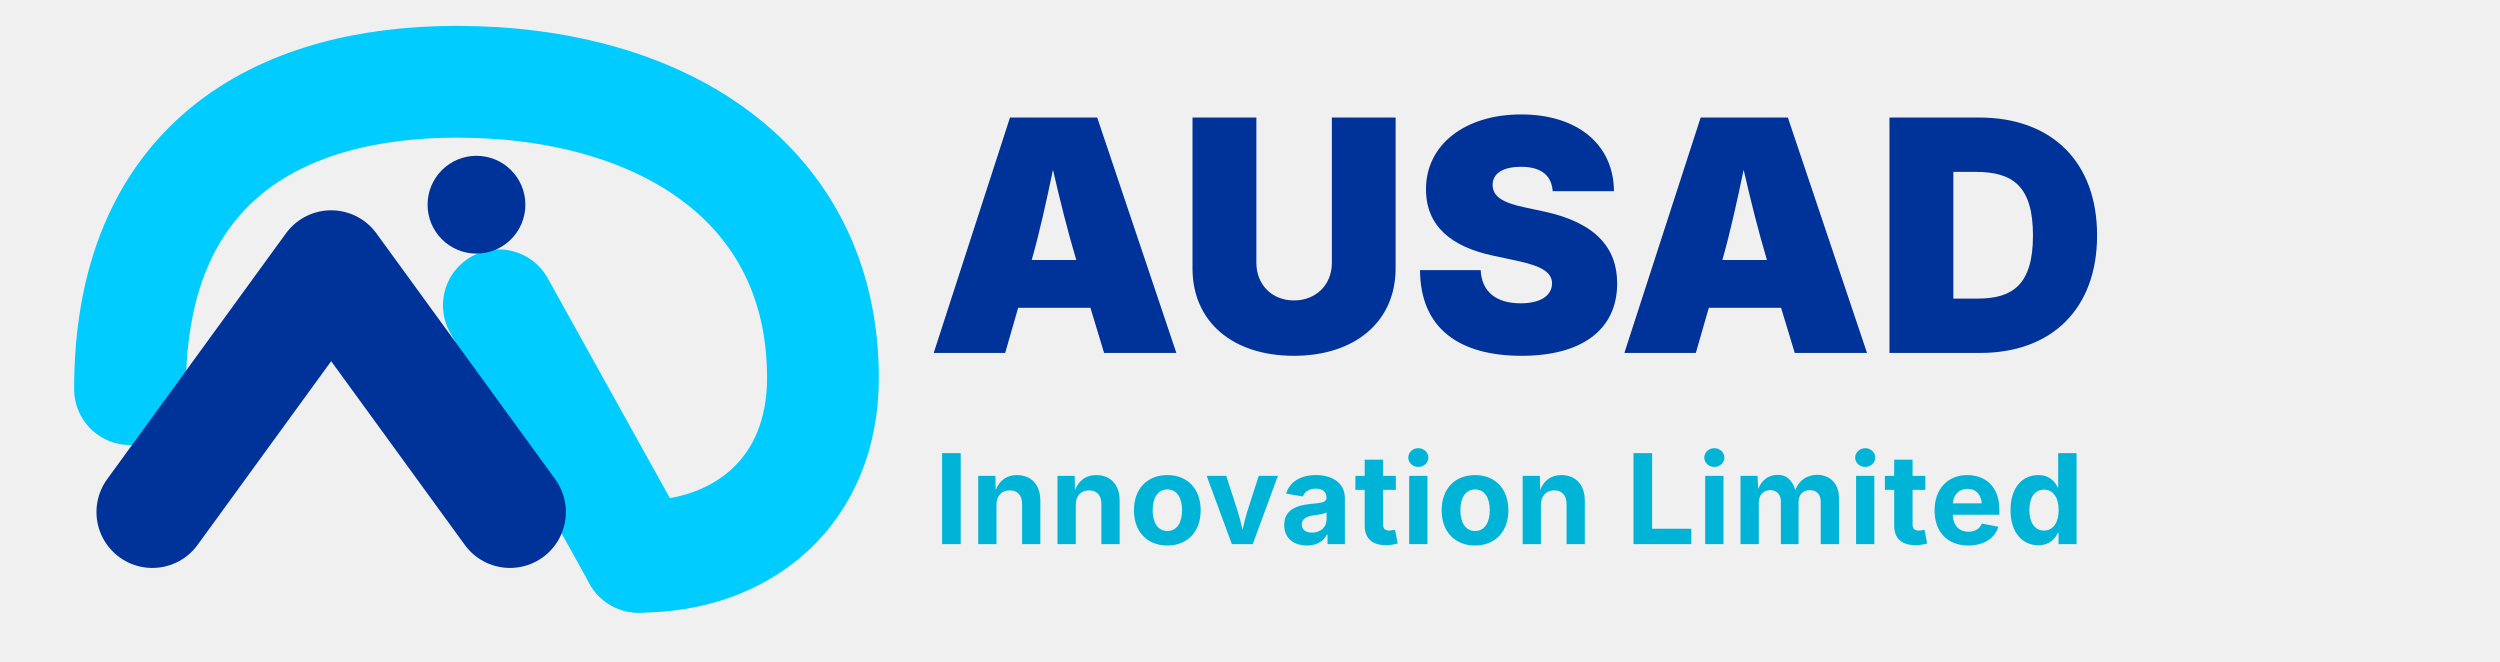
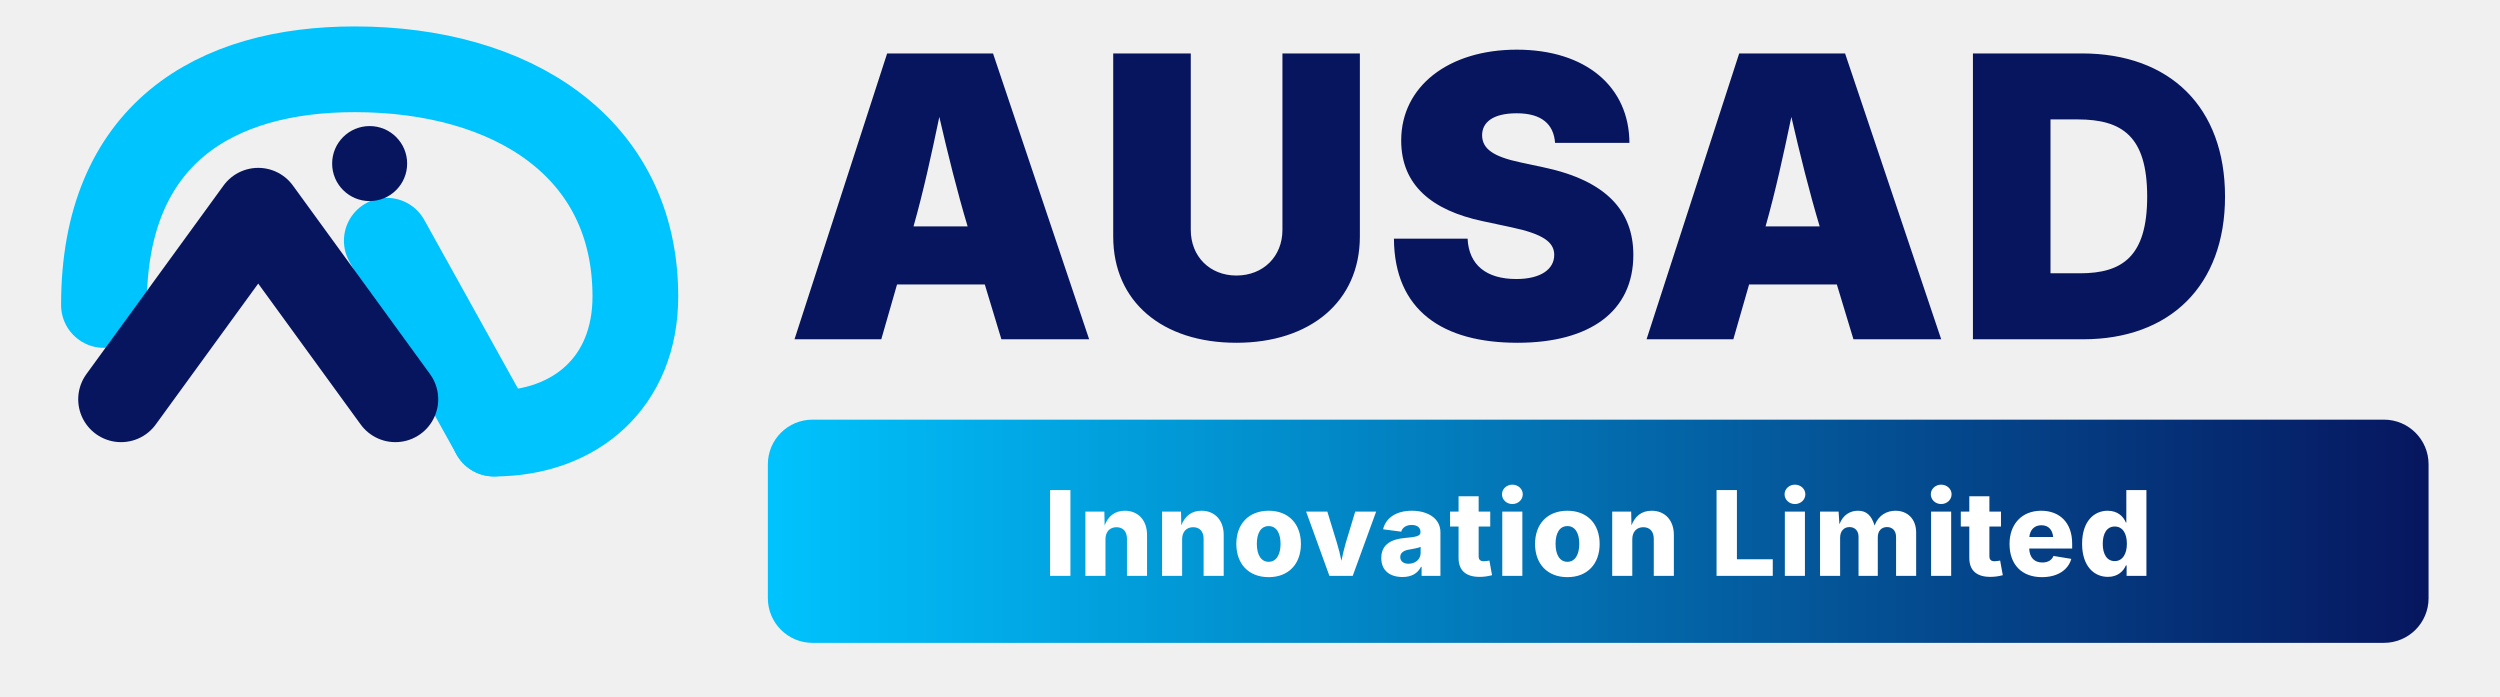
- <svg xmlns="http://www.w3.org/2000/svg" viewBox="0 0 340 90" width="680" height="180">
-   <g transform="translate(4, 2) scale(0.38)">
-     <path d="M 36,134 C 36,54 88,24 153,24 C 226,24 284,60 284,130 C 284,170 256,194 218,194" fill="none" stroke="#00CCFF" stroke-width="40" stroke-linecap="round" />
-     <line x1="168" y1="104" x2="218" y2="194" stroke="#00CCFF" stroke-width="40" stroke-linecap="round" />
-     <path d="M 44,178 L 108,90 L 172,178" fill="none" stroke="#003399" stroke-width="40" stroke-linecap="round" stroke-linejoin="round" />
-     <circle cx="160" cy="68" r="17.5" fill="#003399" />
+ <svg xmlns="http://www.w3.org/2000/svg" viewBox="0 0 280 78" width="560" height="156">
+   <defs>
+     <linearGradient id="horizInnoGrad" x1="0%" y1="0%" x2="100%" y2="0%">
+       <stop offset="0%" stop-color="#00C4FE" />
+       <stop offset="100%" stop-color="#06155E" />
+     </linearGradient>
+   </defs>
+   <g transform="translate(3, 2) scale(0.24)">
+     <path d="M 36,134 C 36,54 88,24 153,24 C 226,24 284,60 284,130 C 284,170 256,194 218,194" fill="none" stroke="#00C4FE" stroke-width="40" stroke-linecap="round" />
+     <line x1="168" y1="104" x2="218" y2="194" stroke="#00C4FE" stroke-width="40" stroke-linecap="round" />
+     <path d="M 44,178 L 108,90 L 172,178" fill="none" stroke="#06155E" stroke-width="40" stroke-linecap="round" stroke-linejoin="round" />
+     <circle cx="160" cy="68" r="17.5" fill="#06155E" />
  </g>
-   <text x="126" y="48" font-family="'DM Sans', 'Montserrat', -apple-system, BlinkMacSystemFont, 'Segoe UI', sans-serif" font-size="44" font-weight="900" letter-spacing="0" fill="#003399">AUSAD</text>
-   <text x="127" y="74" font-family="'DM Sans', -apple-system, BlinkMacSystemFont, 'Segoe UI', sans-serif" font-size="17" font-weight="700" letter-spacing="0.2" fill="#00B4D8">Innovation Limited</text>
+   <text x="88" y="38" font-family="'DM Sans', 'Montserrat', -apple-system, BlinkMacSystemFont, 'Segoe UI', 'Arial Black', sans-serif" font-size="44" font-weight="900" letter-spacing="0.5" fill="#06155E">AUSAD</text>
+   <rect x="86" y="47" width="186" height="25" rx="5" fill="url(#horizInnoGrad)" />
+   <text x="179" y="64.5" text-anchor="middle" font-family="'DM Sans', 'Montserrat', -apple-system, BlinkMacSystemFont, 'Segoe UI', sans-serif" font-size="13.2" font-weight="800" letter-spacing="0.2" fill="#ffffff">Innovation Limited</text>
</svg>
